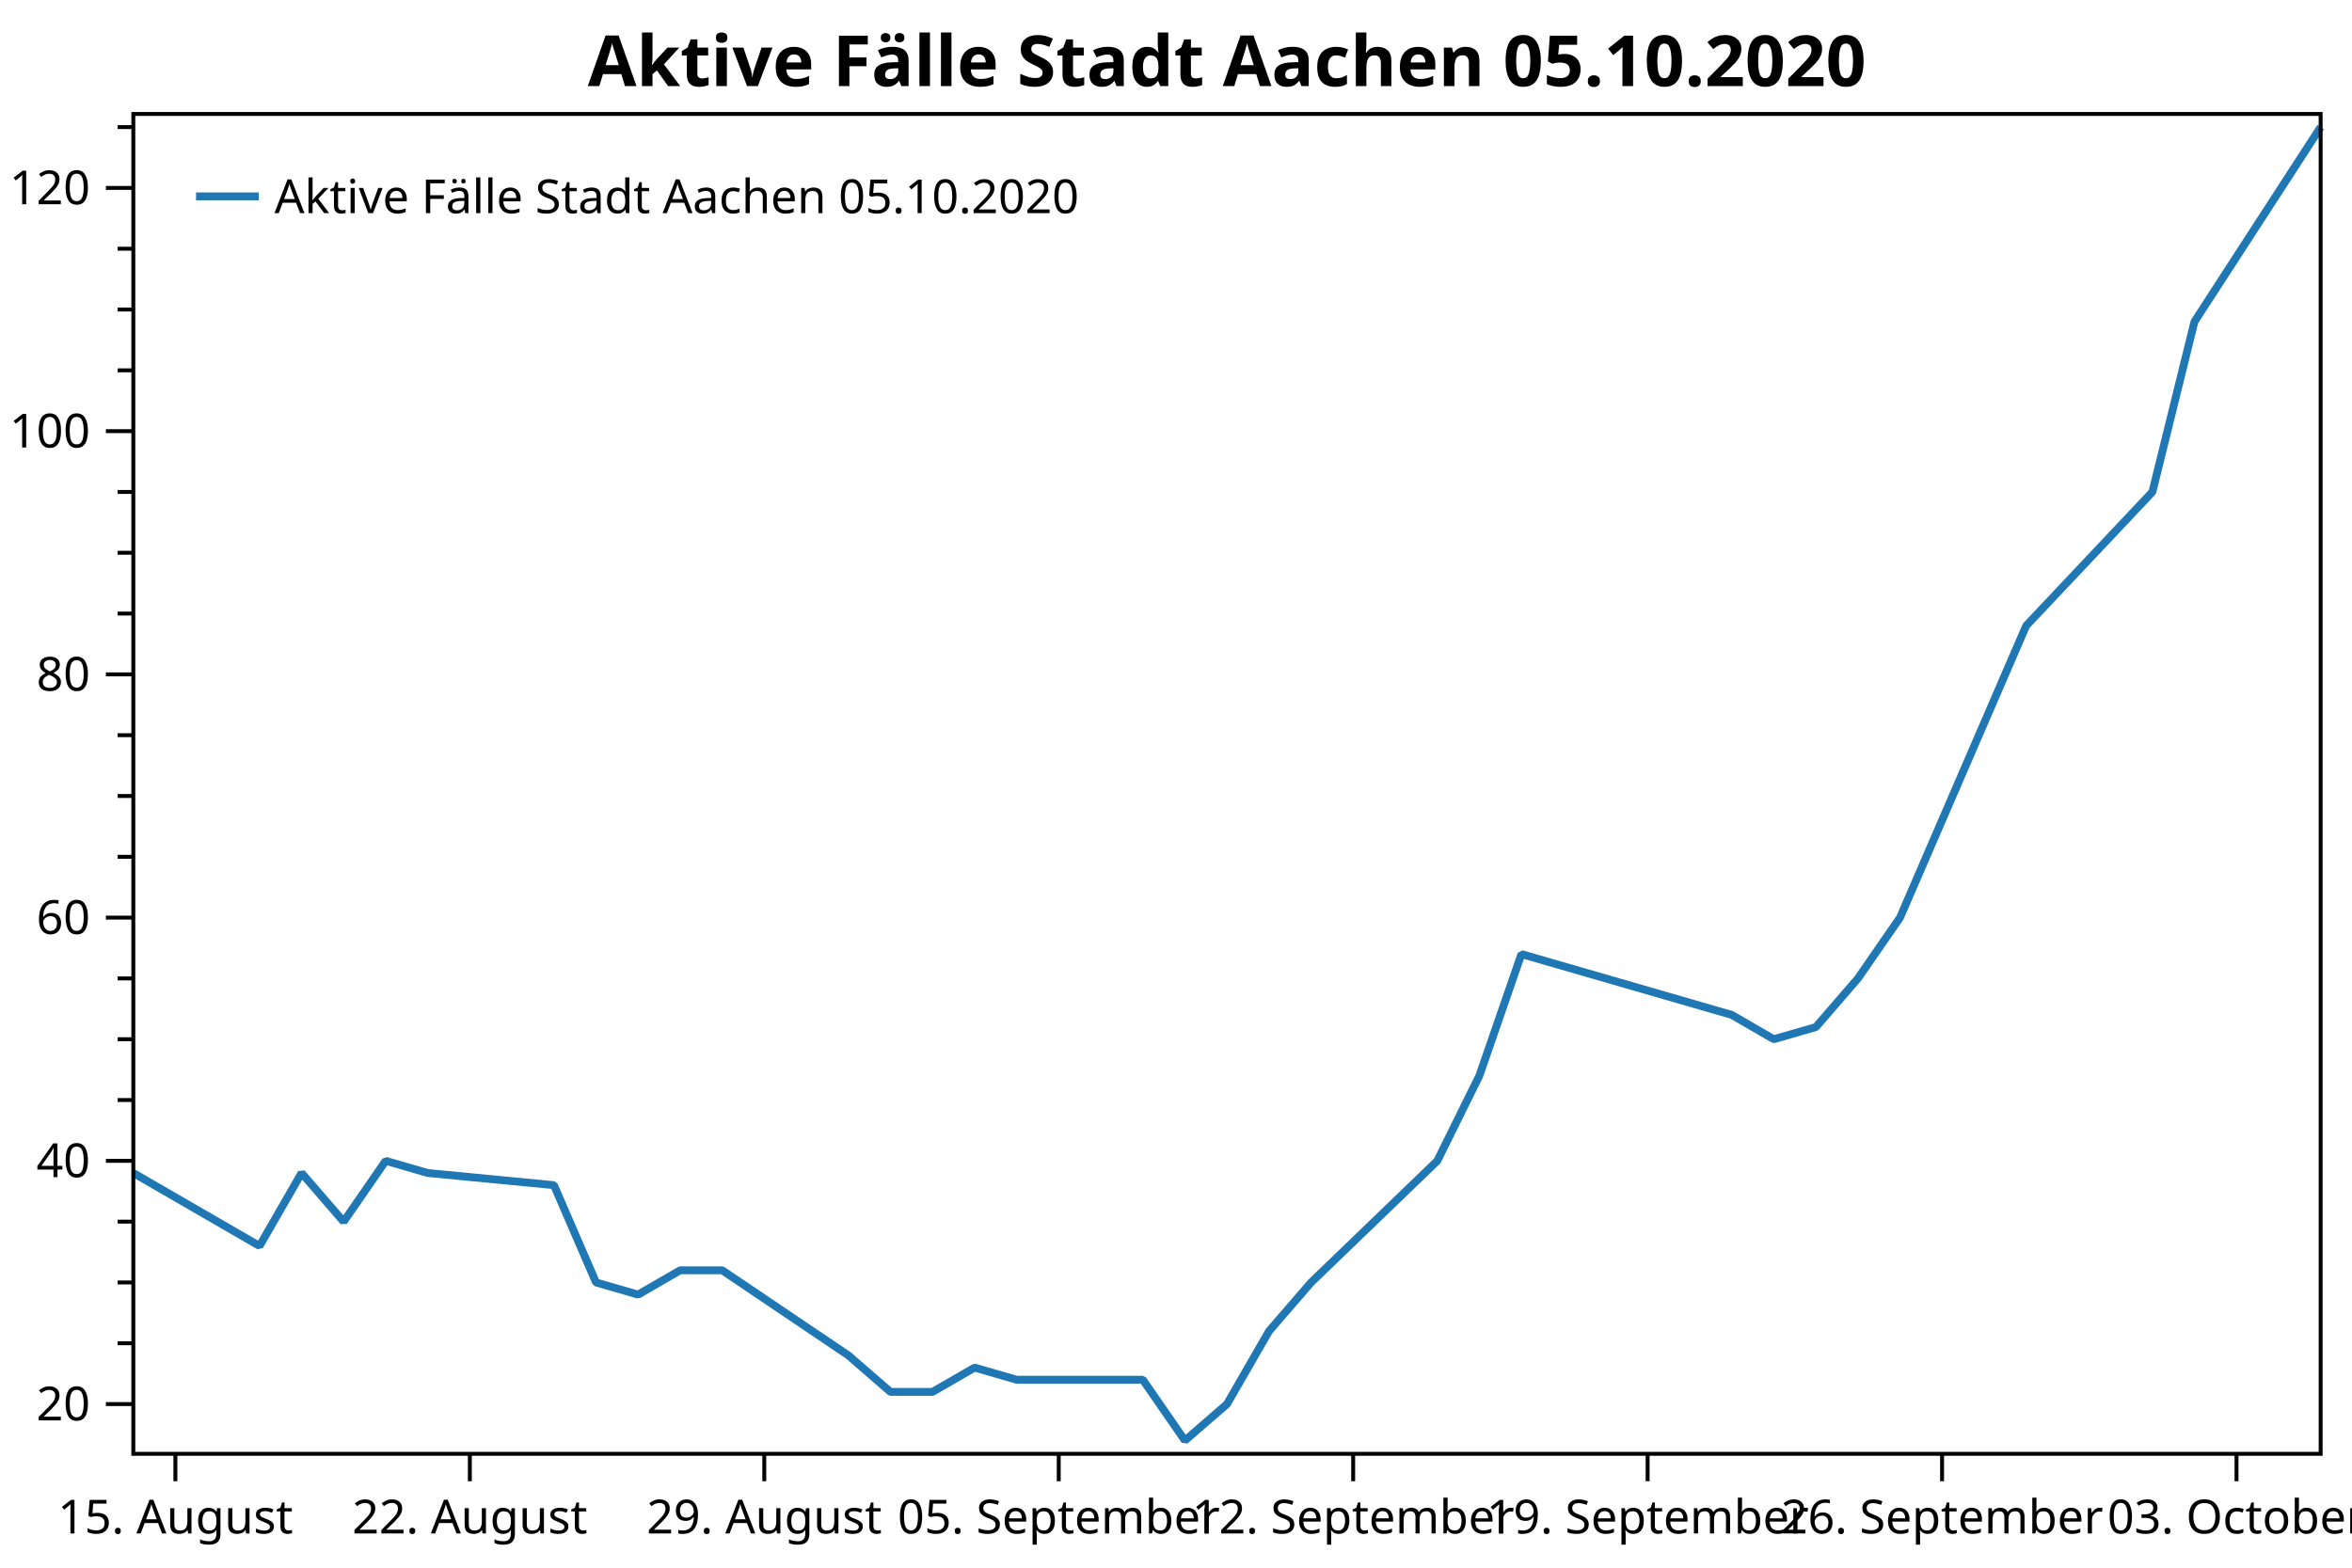
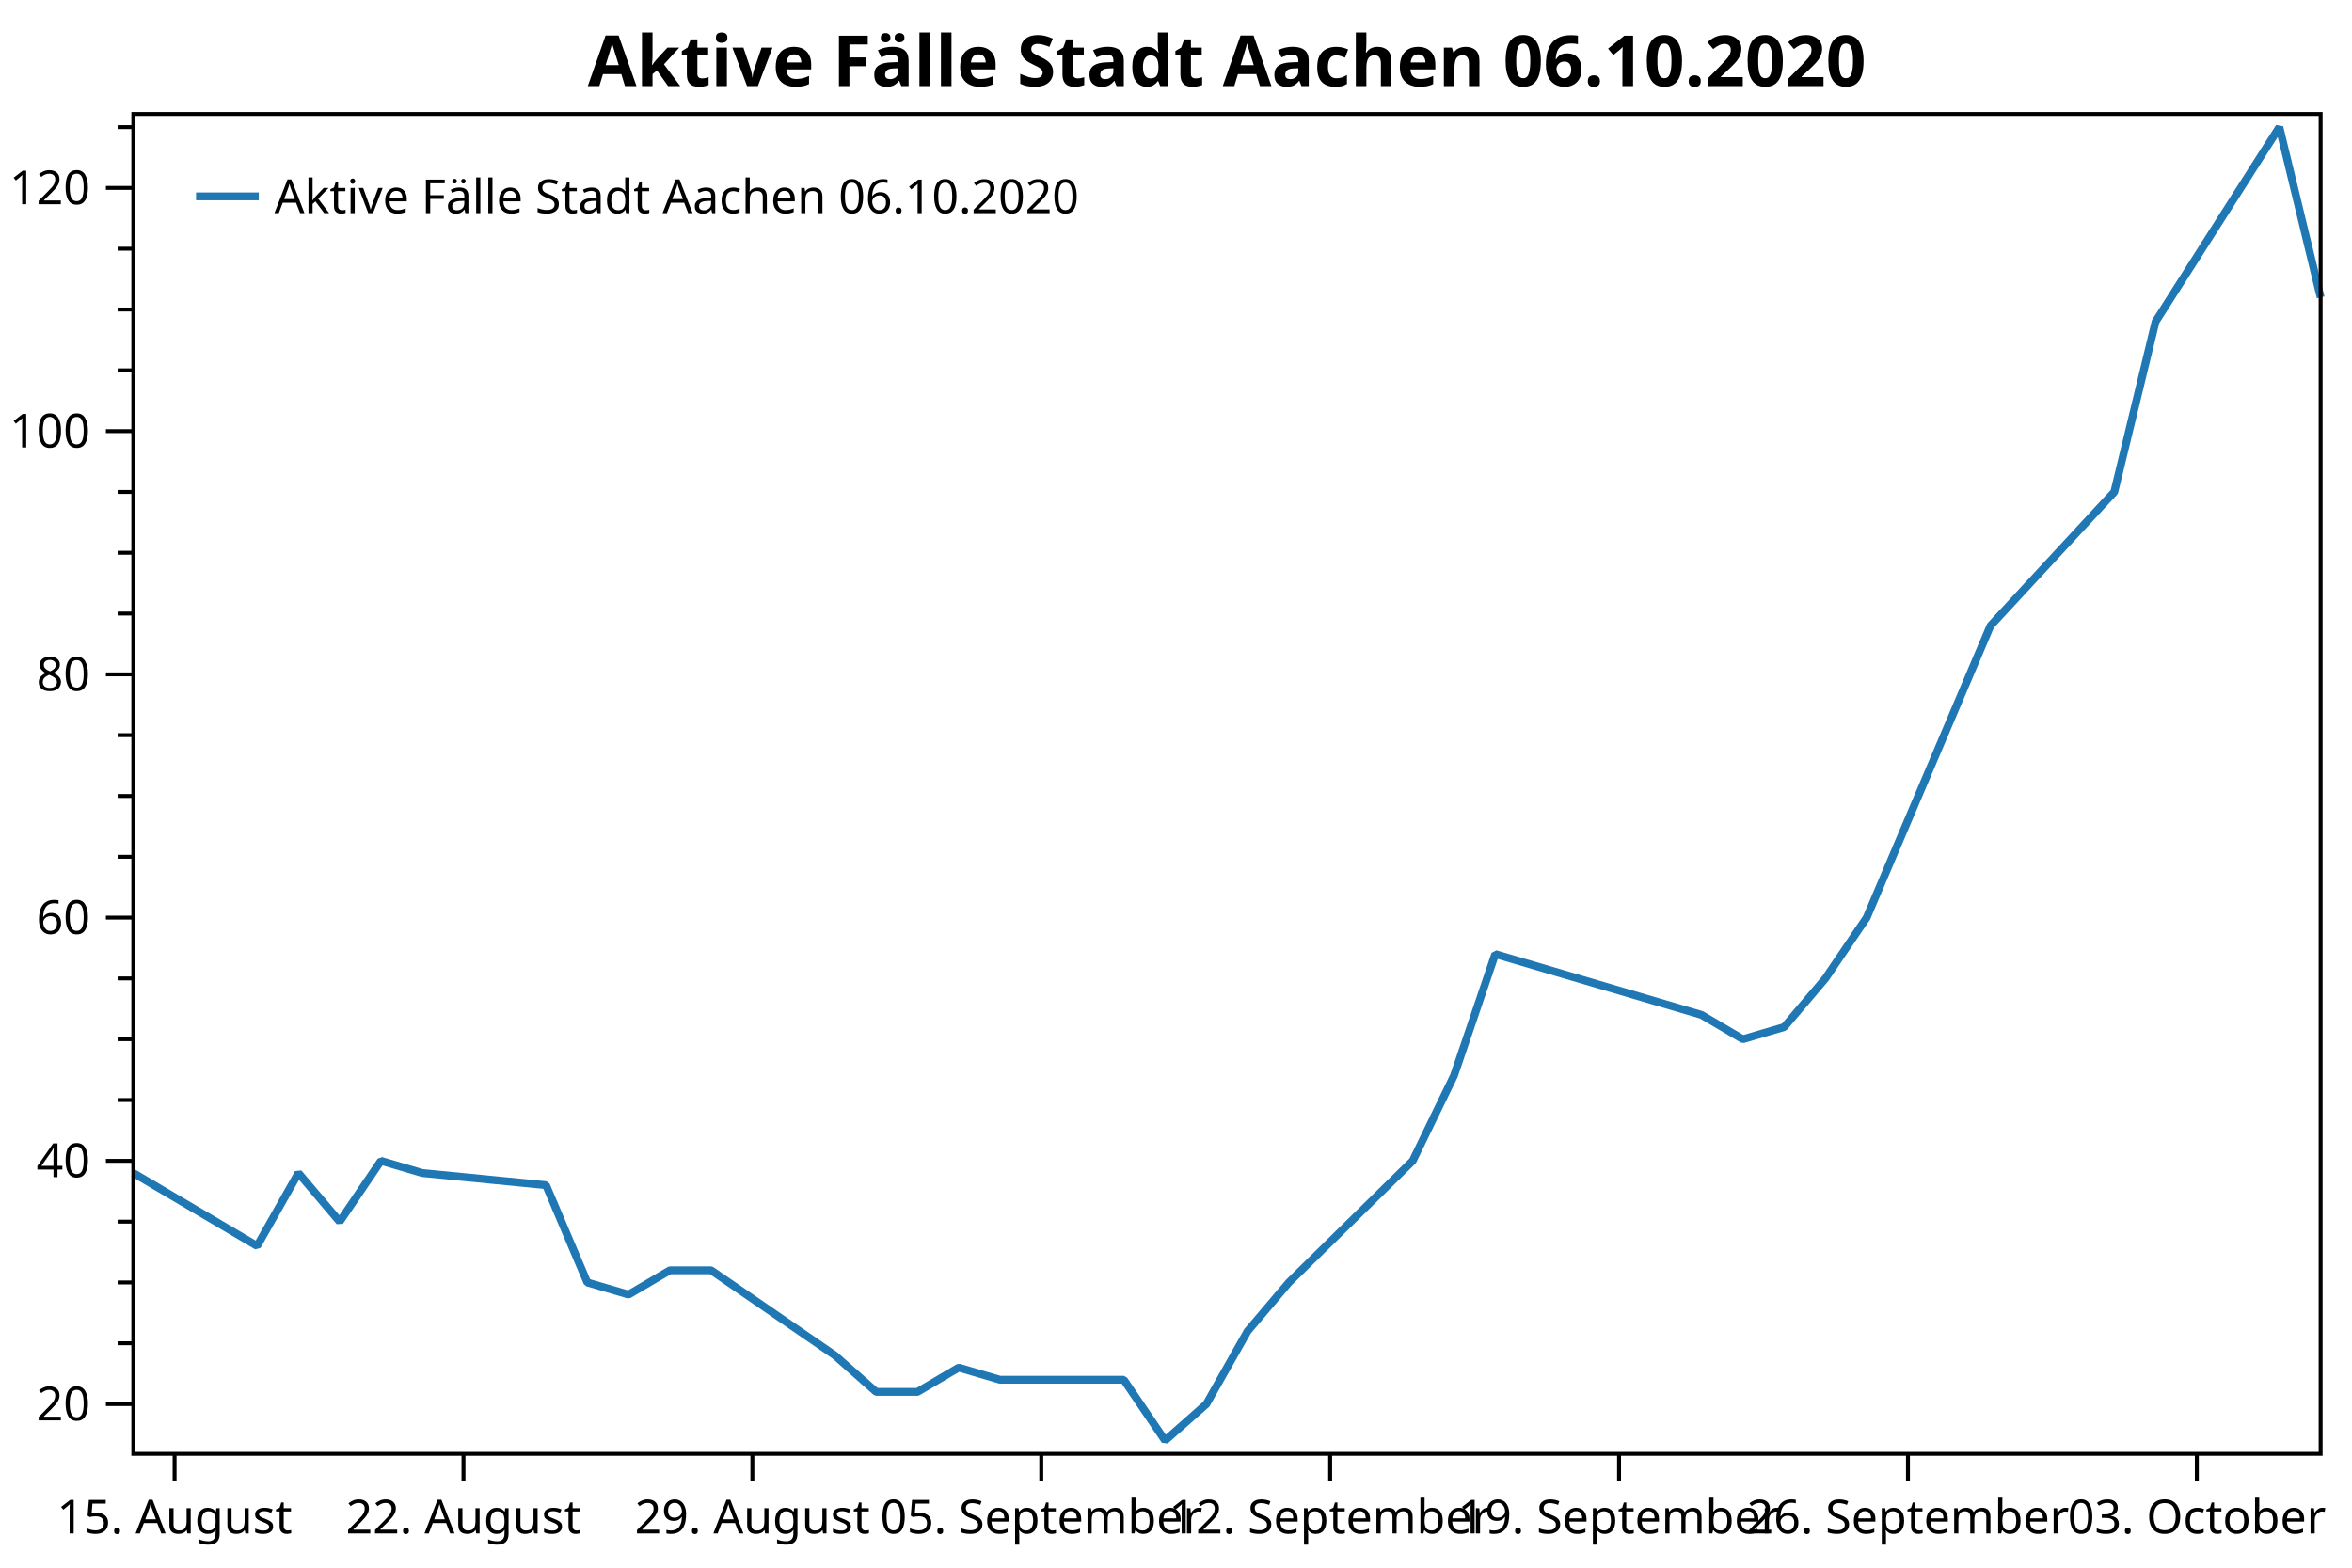
<svg xmlns="http://www.w3.org/2000/svg" width="600" height="400" version="1.1">
  <rect x="0" y="0" width="600" height="400" style="fill:rgb(255,255,255);stroke:none;" />
  <polyline points="34.012,342.738 30.012,342.738" style="fill:none;stroke:black;stroke-width:1" />
  <polyline points="34.012,327.222 30.012,327.222" style="fill:none;stroke:black;stroke-width:1" />
  <polyline points="34.012,311.707 30.012,311.707" style="fill:none;stroke:black;stroke-width:1" />
  <polyline points="34.012,280.676 30.012,280.676" style="fill:none;stroke:black;stroke-width:1" />
  <polyline points="34.012,265.161 30.012,265.161" style="fill:none;stroke:black;stroke-width:1" />
  <polyline points="34.012,249.646 30.012,249.646" style="fill:none;stroke:black;stroke-width:1" />
  <polyline points="34.012,218.615 30.012,218.615" style="fill:none;stroke:black;stroke-width:1" />
  <polyline points="34.012,203.1 30.012,203.1" style="fill:none;stroke:black;stroke-width:1" />
  <polyline points="34.012,187.584 30.012,187.584" style="fill:none;stroke:black;stroke-width:1" />
  <polyline points="34.012,156.554 30.012,156.554" style="fill:none;stroke:black;stroke-width:1" />
  <polyline points="34.012,141.038 30.012,141.038" style="fill:none;stroke:black;stroke-width:1" />
  <polyline points="34.012,125.523 30.012,125.523" style="fill:none;stroke:black;stroke-width:1" />
  <polyline points="34.012,94.492 30.012,94.492" style="fill:none;stroke:black;stroke-width:1" />
  <polyline points="34.012,78.977 30.012,78.977" style="fill:none;stroke:black;stroke-width:1" />
  <polyline points="34.012,63.462 30.012,63.462" style="fill:none;stroke:black;stroke-width:1" />
  <polyline points="34.012,32.431 30.012,32.431" style="fill:none;stroke:black;stroke-width:1" />
  <text dominant-baseline="middle" text-anchor="end" transform="translate(23.012,358.253)" font-family="Segoe UI" font-size="12" font-weight="400" fill="black">20</text>
  <text dominant-baseline="middle" text-anchor="end" transform="translate(23.012,296.1916)" font-family="Segoe UI" font-size="12" font-weight="400" fill="black">40</text>
  <text dominant-baseline="middle" text-anchor="end" transform="translate(23.012,234.1302)" font-family="Segoe UI" font-size="12" font-weight="400" fill="black">60</text>
  <text dominant-baseline="middle" text-anchor="end" transform="translate(23.012,172.0689)" font-family="Segoe UI" font-size="12" font-weight="400" fill="black">80</text>
  <text dominant-baseline="middle" text-anchor="end" transform="translate(23.012,110.0075)" font-family="Segoe UI" font-size="12" font-weight="400" fill="black">100</text>
  <text dominant-baseline="middle" text-anchor="end" transform="translate(23.012,47.9462)" font-family="Segoe UI" font-size="12" font-weight="400" fill="black">120</text>
  <polyline points="34.012,358.253 27.012,358.253" style="fill:none;stroke:black;stroke-width:1" />
  <polyline points="34.012,296.192 27.012,296.192" style="fill:none;stroke:black;stroke-width:1" />
  <polyline points="34.012,234.13 27.012,234.13" style="fill:none;stroke:black;stroke-width:1" />
  <polyline points="34.012,172.069 27.012,172.069" style="fill:none;stroke:black;stroke-width:1" />
  <polyline points="34.012,110.007 27.012,110.007" style="fill:none;stroke:black;stroke-width:1" />
  <polyline points="34.012,47.946 27.012,47.946" style="fill:none;stroke:black;stroke-width:1" />
-   <text dominant-baseline="hanging" text-anchor="middle" transform="translate(44.7425,381.947)" font-family="Segoe UI" font-size="12" font-weight="400" fill="black">15. August</text>
-   <text dominant-baseline="hanging" text-anchor="middle" transform="translate(119.8563,381.947)" font-family="Segoe UI" font-size="12" font-weight="400" fill="black">22. August</text>
-   <text dominant-baseline="hanging" text-anchor="middle" transform="translate(194.9701,381.947)" font-family="Segoe UI" font-size="12" font-weight="400" fill="black">29. August</text>
-   <text dominant-baseline="hanging" text-anchor="middle" transform="translate(270.0838,381.947)" font-family="Segoe UI" font-size="12" font-weight="400" fill="black">05. September</text>
-   <text dominant-baseline="hanging" text-anchor="middle" transform="translate(345.1976,381.947)" font-family="Segoe UI" font-size="12" font-weight="400" fill="black">12. September</text>
-   <text dominant-baseline="hanging" text-anchor="middle" transform="translate(420.3114,381.947)" font-family="Segoe UI" font-size="12" font-weight="400" fill="black">19. September</text>
-   <text dominant-baseline="hanging" text-anchor="middle" transform="translate(495.4252,381.947)" font-family="Segoe UI" font-size="12" font-weight="400" fill="black">26. September</text>
-   <text dominant-baseline="hanging" text-anchor="middle" transform="translate(570.5389,381.947)" font-family="Segoe UI" font-size="12" font-weight="400" fill="black">03. October</text>
-   <polyline points="44.742,370.947 44.742,377.947" style="fill:none;stroke:black;stroke-width:1" />
-   <polyline points="119.856,370.947 119.856,377.947" style="fill:none;stroke:black;stroke-width:1" />
-   <polyline points="194.97,370.947 194.97,377.947" style="fill:none;stroke:black;stroke-width:1" />
-   <polyline points="270.084,370.947 270.084,377.947" style="fill:none;stroke:black;stroke-width:1" />
-   <polyline points="345.198,370.947 345.198,377.947" style="fill:none;stroke:black;stroke-width:1" />
-   <polyline points="420.311,370.947 420.311,377.947" style="fill:none;stroke:black;stroke-width:1" />
-   <polyline points="495.425,370.947 495.425,377.947" style="fill:none;stroke:black;stroke-width:1" />
-   <polyline points="570.539,370.947 570.539,377.947" style="fill:none;stroke:black;stroke-width:1" />
-   <polyline points="34.012,299.295 66.204,317.913 76.934,299.295 87.665,311.707 98.395,296.192 109.126,299.295 141.317,302.398 152.048,327.222 162.779,330.325 173.509,324.119 184.239,324.119 216.431,345.841 227.162,355.15 237.892,355.15 248.623,348.944 259.353,352.047 291.545,352.047 302.276,367.562 313.006,358.253 323.736,339.635 334.467,327.222 366.659,296.192 377.389,274.47 388.12,243.439 441.772,258.955 452.503,265.161 463.233,262.058 473.964,249.646 484.695,234.13 516.886,159.657 549.078,125.523 559.808,82.08 592,32.431" style="fill:none;stroke:rgb(31,119,180);stroke-width:2;stroke-linejoin:bevel" />
-   <text dominant-baseline="hanging" text-anchor="middle" transform="translate(313.006,8)" font-family="Segoe UI" font-size="18" font-weight="700" fill="black">Aktive Fälle Stadt Aachen 05.10.2020</text>
+   <text dominant-baseline="hanging" text-anchor="middle" transform="translate(44.5401,381.947)" font-family="Segoe UI" font-size="12" font-weight="400" fill="black">15. August</text>
+   <text dominant-baseline="hanging" text-anchor="middle" transform="translate(118.2366,381.947)" font-family="Segoe UI" font-size="12" font-weight="400" fill="black">22. August</text>
+   <text dominant-baseline="hanging" text-anchor="middle" transform="translate(191.9331,381.947)" font-family="Segoe UI" font-size="12" font-weight="400" fill="black">29. August</text>
+   <text dominant-baseline="hanging" text-anchor="middle" transform="translate(265.6297,381.947)" font-family="Segoe UI" font-size="12" font-weight="400" fill="black">05. September</text>
+   <text dominant-baseline="hanging" text-anchor="middle" transform="translate(339.3262,381.947)" font-family="Segoe UI" font-size="12" font-weight="400" fill="black">12. September</text>
+   <text dominant-baseline="hanging" text-anchor="middle" transform="translate(413.0227,381.947)" font-family="Segoe UI" font-size="12" font-weight="400" fill="black">19. September</text>
+   <text dominant-baseline="hanging" text-anchor="middle" transform="translate(486.7192,381.947)" font-family="Segoe UI" font-size="12" font-weight="400" fill="black">26. September</text>
+   <text dominant-baseline="hanging" text-anchor="middle" transform="translate(560.4158,381.947)" font-family="Segoe UI" font-size="12" font-weight="400" fill="black">03. October</text>
+   <polyline points="44.54,370.947 44.54,377.947" style="fill:none;stroke:black;stroke-width:1" />
+   <polyline points="118.237,370.947 118.237,377.947" style="fill:none;stroke:black;stroke-width:1" />
+   <polyline points="191.933,370.947 191.933,377.947" style="fill:none;stroke:black;stroke-width:1" />
+   <polyline points="265.63,370.947 265.63,377.947" style="fill:none;stroke:black;stroke-width:1" />
+   <polyline points="339.326,370.947 339.326,377.947" style="fill:none;stroke:black;stroke-width:1" />
+   <polyline points="413.023,370.947 413.023,377.947" style="fill:none;stroke:black;stroke-width:1" />
+   <polyline points="486.719,370.947 486.719,377.947" style="fill:none;stroke:black;stroke-width:1" />
+   <polyline points="560.416,370.947 560.416,377.947" style="fill:none;stroke:black;stroke-width:1" />
+   <polyline points="34.012,299.295 65.596,317.913 76.124,299.295 86.652,311.707 97.18,296.192 107.709,299.295 139.293,302.398 149.821,327.222 160.349,330.325 170.877,324.119 181.405,324.119 212.989,345.841 223.517,355.15 234.045,355.15 244.573,348.944 255.102,352.047 286.686,352.047 297.214,367.562 307.742,358.253 318.27,339.635 328.798,327.222 360.382,296.192 370.91,274.47 381.438,243.439 434.079,258.955 444.607,265.161 455.135,262.058 465.663,249.646 476.191,234.13 507.775,159.657 539.36,125.523 549.888,82.08 581.472,32.431 592,75.874" style="fill:none;stroke:rgb(31,119,180);stroke-width:2;stroke-linejoin:bevel" />
+   <text dominant-baseline="hanging" text-anchor="middle" transform="translate(313.006,8)" font-family="Segoe UI" font-size="18" font-weight="700" fill="black">Aktive Fälle Stadt Aachen 06.10.2020</text>
  <polygon points="34.012,29.079 592,29.079 592,370.947 34.012,370.947" style="fill:none;stroke:black;stroke-width:1" />
  <polygon points="42.012,37.08 228.483,37.08 228.483,63.133 42.012,63.133" style="fill:none;stroke:none;" />
-   <text dominant-baseline="hanging" text-anchor="start" transform="translate(70.012,45.0795)" font-family="Segoe UI" font-size="12" font-weight="400" fill="black">Aktive Fälle Stadt Aachen 05.10.2020</text>
+   <text dominant-baseline="hanging" text-anchor="start" transform="translate(70.012,45.0795)" font-family="Segoe UI" font-size="12" font-weight="400" fill="black">Aktive Fälle Stadt Aachen 06.10.2020</text>
  <polyline points="50.012,50.106 66.012,50.106" style="fill:none;stroke:rgb(31,119,180);stroke-width:2" />
</svg>
